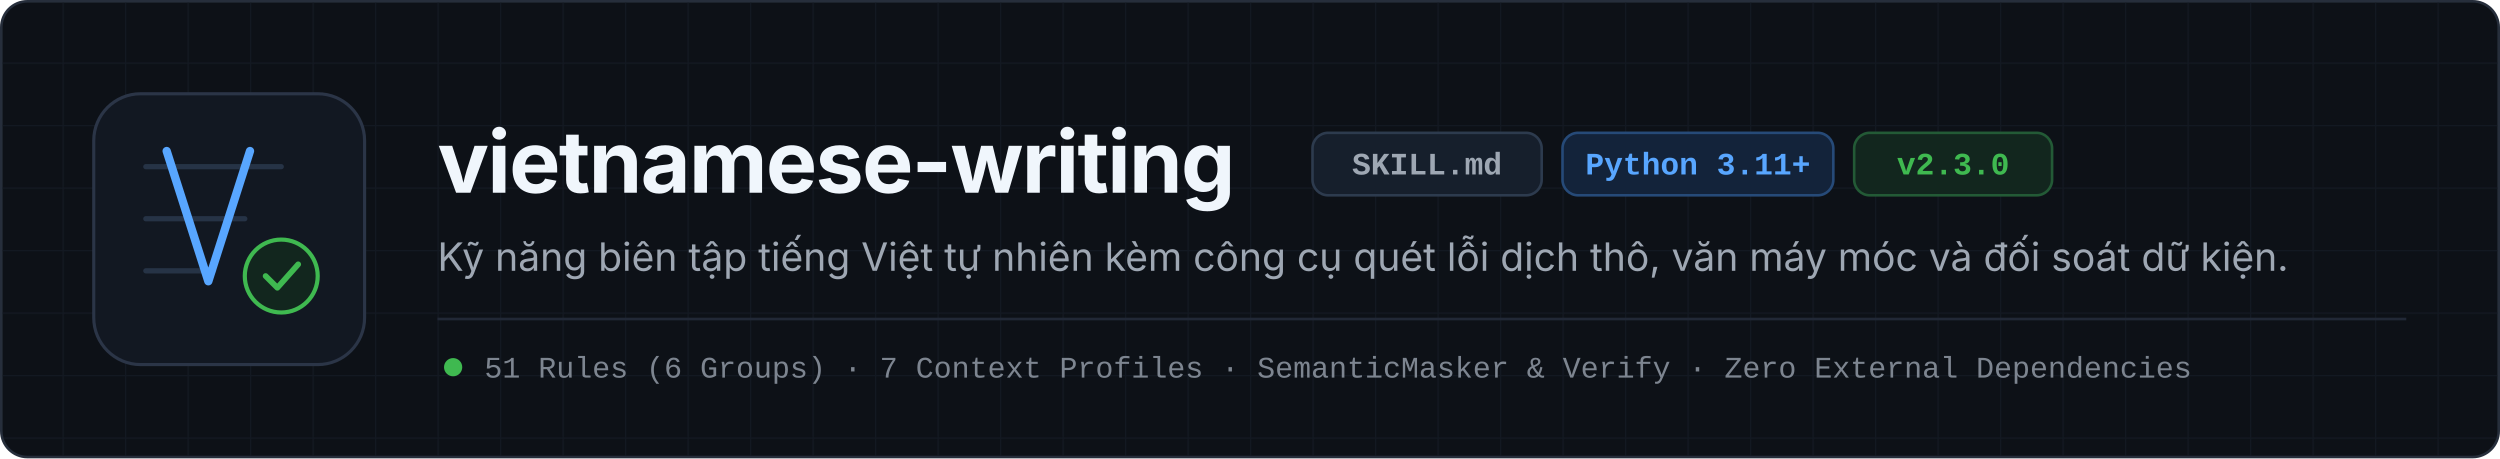
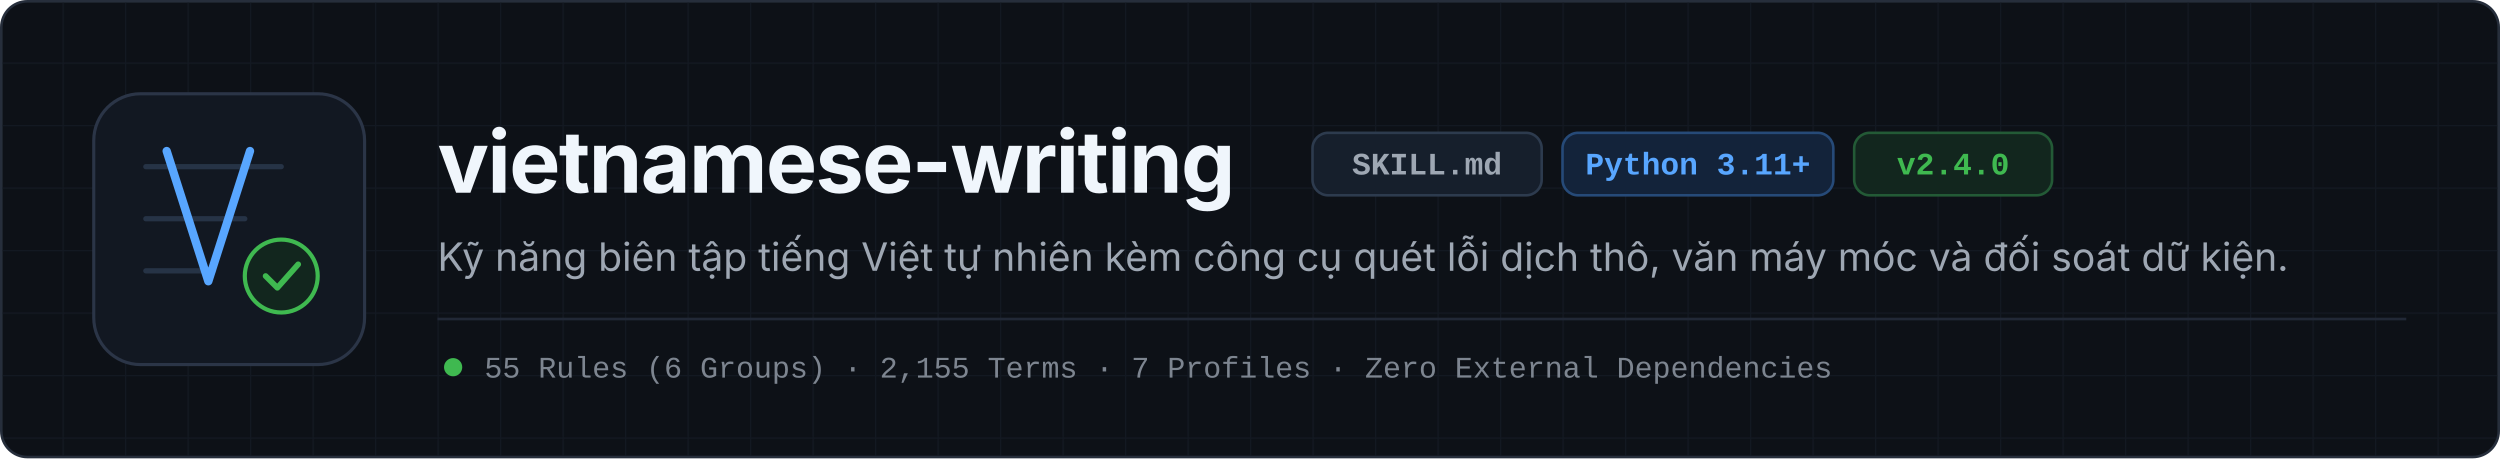
<svg xmlns="http://www.w3.org/2000/svg" viewBox="0 0 960 176" width="960" height="176" role="img" aria-labelledby="bn-title bn-desc">
  <defs>
    <pattern id="grid-dark" width="24" height="24" patternUnits="userSpaceOnUse">
      <path d="M 24 0 L 0 0 0 24" fill="none" stroke="#161C26" stroke-width="1" />
    </pattern>
  </defs>
  <style>
    .sans { font-family: -apple-system, BlinkMacSystemFont, 'Segoe UI', Inter, Roboto, Helvetica, Arial, sans-serif; }
    .mono { font-family: 'JetBrains Mono', 'Cascadia Mono', 'SF Mono', Consolas, 'Liberation Mono', monospace; }
  </style>
  <rect x="0.5" y="0.5" width="959" height="175" rx="10" fill="#0D1117" stroke="#262E3B" stroke-width="1" />
  <rect x="1" y="1" width="958" height="174" rx="9.5" fill="url(#grid-dark)" opacity="0.75" />
  <rect x="36" y="36" width="104" height="104" rx="18" fill="#121822" stroke="#2B3547" stroke-width="1.2" />
  <line x1="56" y1="64" x2="108" y2="64" stroke="#263346" stroke-width="2" stroke-linecap="round" />
  <line x1="56" y1="84" x2="94" y2="84" stroke="#263346" stroke-width="2" stroke-linecap="round" />
  <line x1="56" y1="104" x2="82" y2="104" stroke="#263346" stroke-width="2" stroke-linecap="round" />
  <path d="M 64 58 L 80 108 L 96 58" fill="none" stroke="#58A6FF" stroke-width="3.2" stroke-linecap="round" stroke-linejoin="round" />
  <circle cx="108" cy="106" r="14" fill="#12261E" stroke="#3FB950" stroke-width="1.6" />
  <path d="M 102 106 L 106.5 110.5 L 114.5 101.5" fill="none" stroke="#3FB950" stroke-width="2.2" stroke-linecap="round" stroke-linejoin="round" />
  <text x="168" y="74" class="sans" font-size="33" font-weight="700" letter-spacing="-0.6" fill="#F0F6FC">vietnamese-writing</text>
  <rect x="504" y="51" width="88" height="24" rx="6" fill="#161F2C" stroke="#2D3B4E" stroke-width="1" />
  <text x="548" y="67" text-anchor="middle" class="mono" font-size="12" font-weight="600" fill="#9EA7B3">SKILL.md</text>
  <rect x="600" y="51" width="104" height="24" rx="6" fill="#13233A" stroke="#264A78" stroke-width="1" />
  <text x="652" y="67" text-anchor="middle" class="mono" font-size="12" font-weight="600" fill="#58A6FF">Python 3.11+</text>
  <rect x="712" y="51" width="76" height="24" rx="6" fill="#12261E" stroke="#235A36" stroke-width="1" />
-   <text x="750" y="67" text-anchor="middle" class="mono" font-size="12" font-weight="600" fill="#3FB950">v2.3.0</text>
+   <text x="750" y="67" text-anchor="middle" class="mono" font-size="12" font-weight="600" fill="#3FB950">v2.4.0</text>
  <text x="168" y="104" class="sans" font-size="15" fill="#9EA7B3">Kỹ năng biên tập tiếng Việt tự nhiên kèm công cụ quét lỗi dịch thô, văn máy móc và đối soát dữ kiện.</text>
  <line x1="168" y1="122.5" x2="924" y2="122.5" stroke="#212836" stroke-width="1" />
  <circle cx="174" cy="141" r="3.5" fill="#3FB950" />
-   <text x="186" y="145" class="mono" font-size="11.5" fill="#7D8590">51 Rules (6 Groups)   ·   7 Context Profiles   ·   SemanticMasker &amp; Verify   ·   Zero External Dependencies</text>
+   <text x="186" y="145" class="mono" font-size="11.5" fill="#7D8590">55 Rules (6 Groups)   ·   2,155 Terms   ·   7 Profiles   ·   Zero External Dependencies</text>
</svg>
